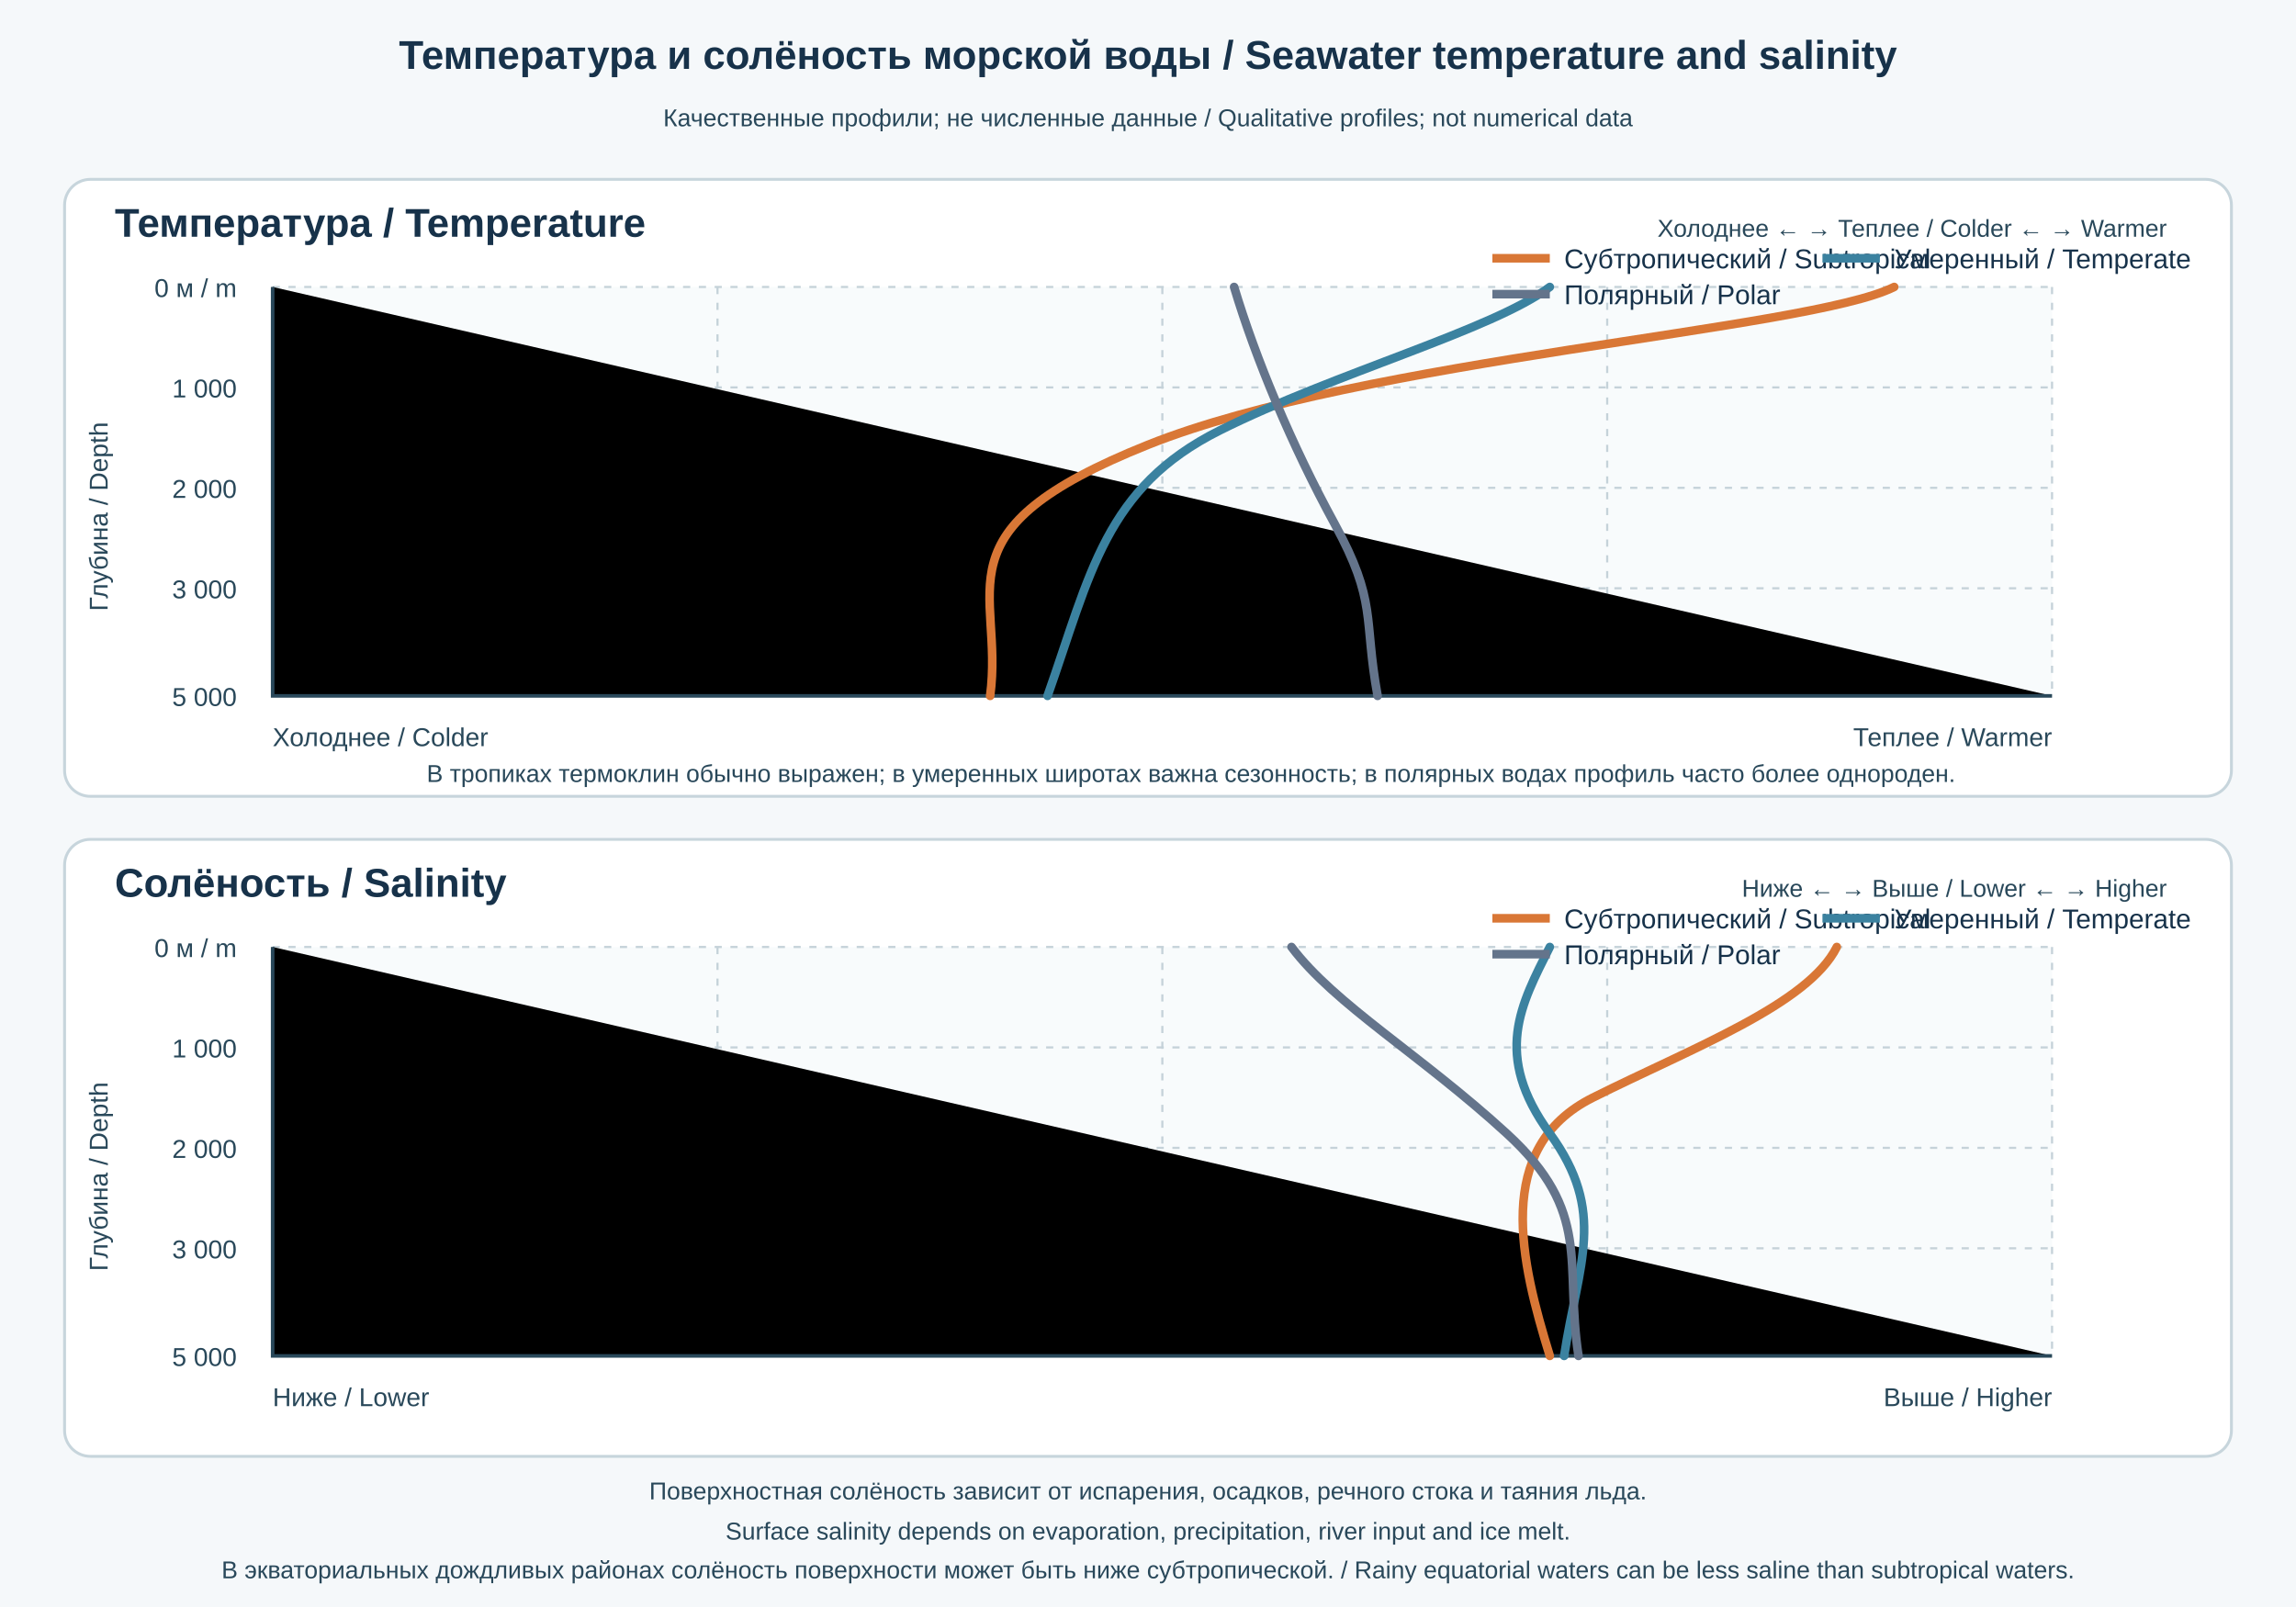
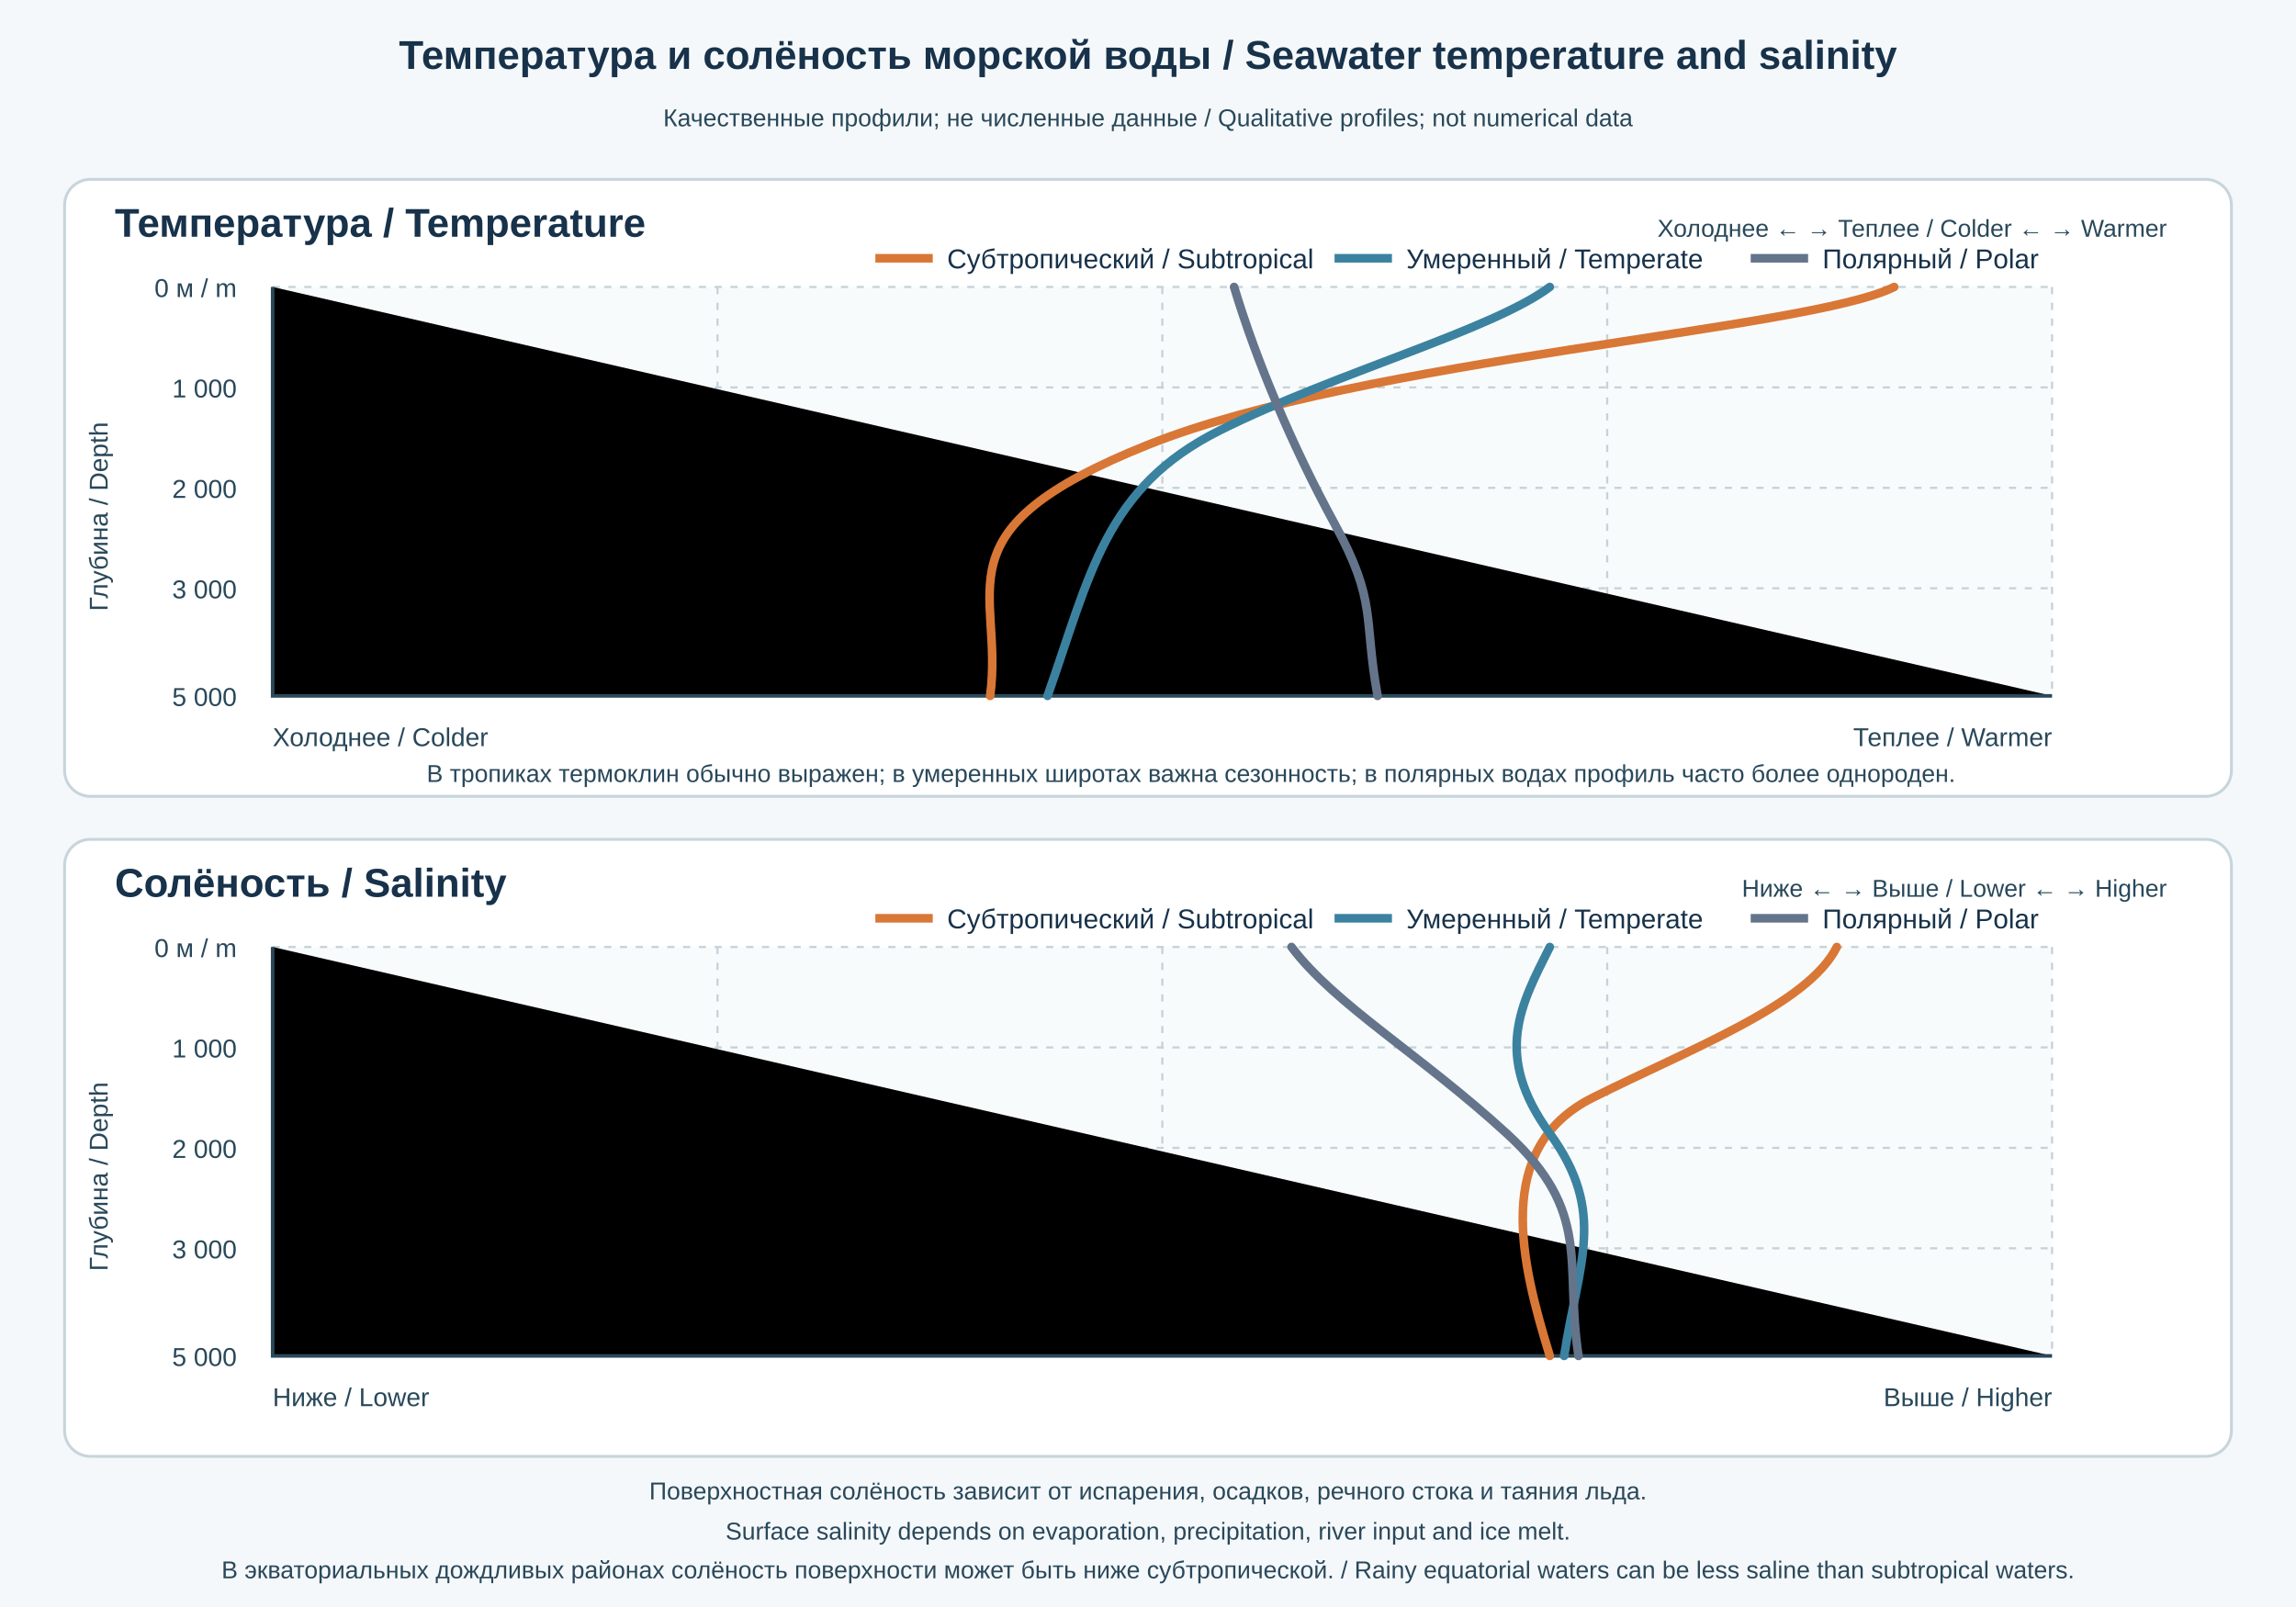
<svg xmlns="http://www.w3.org/2000/svg" viewBox="0 0 1600 1120" role="img" aria-labelledby="title desc">
  <defs>
    <style>
.h{font:700 28px Arial,sans-serif;fill:#17324a}.sub{font:600 21px Arial,sans-serif;fill:#17324a}.axis{font:18px Arial,sans-serif;fill:#29485a}.note{font:17px Arial,sans-serif;fill:#29485a}.grid{stroke:#c5d2d9;stroke-width:1.5;stroke-dasharray:5 6}.axisline{stroke:#29485a;stroke-width:2.5}.curve{fill:none;stroke-width:6;stroke-linecap:round;stroke-linejoin:round}.legend{font:19px Arial,sans-serif;fill:#17324a}
</style>
  </defs>
  <rect width="1600" height="1120" fill="#f5f8fa" />
  <text x="800" y="48" text-anchor="middle" class="h">Температура и солёность морской воды / Seawater temperature and salinity</text>
  <text x="800" y="88" text-anchor="middle" class="note">Качественные профили; не численные данные / Qualitative profiles; not numerical data</text>
  <rect x="45" y="125" width="1510" height="430" rx="18" fill="#ffffff" stroke="#c7d5dc" stroke-width="2" />
  <text x="80" y="165" class="h">Температура / Temperature</text>
  <text x="1510" y="165" text-anchor="end" class="note">Холоднее ← → Теплее / Colder ← → Warmer</text>
  <rect x="190" y="200" width="1240" height="285" fill="#f8fbfc" />
  <g class="grid">
    <path d="M190 200H1430 M190 270H1430 M190 340H1430 M190 410H1430 M190 485H1430" />
    <path d="M190 200V485 M500 200V485 M810 200V485 M1120 200V485 M1430 200V485" />
  </g>
  <path d="M190 200V485H1430" class="axisline" />
  <g class="axis">
    <text x="165" y="207" text-anchor="end">0 м / m</text>
    <text x="165" y="277" text-anchor="end">1 000</text>
    <text x="165" y="347" text-anchor="end">2 000</text>
    <text x="165" y="417" text-anchor="end">3 000</text>
    <text x="165" y="492" text-anchor="end">5 000</text>
    <text x="190" y="520">Холоднее / Colder</text>
    <text x="1430" y="520" text-anchor="end">Теплее / Warmer</text>
    <text x="75" y="360" transform="rotate(-90 75 360)" text-anchor="middle">Глубина / Depth</text>
  </g>
  <path d="M1320 200 C1260 230 950 250 800 310 S700 410 690 485" class="curve" stroke="#d97736" />
  <path d="M1080 200 C1040 230 930 260 850 300 S760 400 730 485" class="curve" stroke="#3b82a0" />
  <path d="M860 200 C875 250 900 310 930 365 S950 430 960 485" class="curve" stroke="#64748b" />
  <g class="legend">
-     <line x1="1040" y1="180" x2="1080" y2="180" stroke="#d97736" stroke-width="6" />
-     <text x="1090" y="187">Субтропический / Subtropical</text>
-     <line x1="1270" y1="180" x2="1310" y2="180" stroke="#3b82a0" stroke-width="6" />
-     <text x="1320" y="187">Умеренный / Temperate</text>
+     <line x1="610" y1="180" x2="650" y2="180" stroke="#d97736" stroke-width="6" />
+     <text x="660" y="187">Субтропический / Subtropical</text>
+     <line x1="930" y1="180" x2="970" y2="180" stroke="#3b82a0" stroke-width="6" />
+     <text x="980" y="187">Умеренный / Temperate</text>
+     <line x1="1220" y1="180" x2="1260" y2="180" stroke="#64748b" stroke-width="6" />
+     <text x="1270" y="187">Полярный / Polar</text>
  </g>
-   <line x1="1040" y1="205" x2="1080" y2="205" stroke="#64748b" stroke-width="6" />
-   <text x="1090" y="212" class="legend">Полярный / Polar</text>
  <text x="830" y="545" text-anchor="middle" class="note">В тропиках термоклин обычно выражен; в умеренных широтах важна сезонность; в полярных водах профиль часто более однороден.</text>
  <rect x="45" y="585" width="1510" height="430" rx="18" fill="#ffffff" stroke="#c7d5dc" stroke-width="2" />
  <text x="80" y="625" class="h">Солёность / Salinity</text>
  <text x="1510" y="625" text-anchor="end" class="note">Ниже ← → Выше / Lower ← → Higher</text>
  <rect x="190" y="660" width="1240" height="285" fill="#f8fbfc" />
  <g class="grid">
    <path d="M190 660H1430 M190 730H1430 M190 800H1430 M190 870H1430 M190 945H1430" />
    <path d="M190 660V945 M500 660V945 M810 660V945 M1120 660V945 M1430 660V945" />
  </g>
  <path d="M190 660V945H1430" class="axisline" />
  <g class="axis">
    <text x="165" y="667" text-anchor="end">0 м / m</text>
    <text x="165" y="737" text-anchor="end">1 000</text>
    <text x="165" y="807" text-anchor="end">2 000</text>
    <text x="165" y="877" text-anchor="end">3 000</text>
    <text x="165" y="952" text-anchor="end">5 000</text>
    <text x="190" y="980">Ниже / Lower</text>
    <text x="1430" y="980" text-anchor="end">Выше / Higher</text>
    <text x="75" y="820" transform="rotate(-90 75 820)" text-anchor="middle">Глубина / Depth</text>
  </g>
  <path d="M1280 660 C1260 700 1180 730 1110 765 S1060 880 1080 945" class="curve" stroke="#d97736" />
  <path d="M1080 660 C1060 700 1040 735 1080 790 S1100 880 1090 945" class="curve" stroke="#3b82a0" />
  <path d="M900 660 C930 700 990 735 1050 790 S1090 880 1100 945" class="curve" stroke="#64748b" />
  <g class="legend">
-     <line x1="1040" y1="640" x2="1080" y2="640" stroke="#d97736" stroke-width="6" />
-     <text x="1090" y="647">Субтропический / Subtropical</text>
-     <line x1="1270" y1="640" x2="1310" y2="640" stroke="#3b82a0" stroke-width="6" />
-     <text x="1320" y="647">Умеренный / Temperate</text>
+     <line x1="610" y1="640" x2="650" y2="640" stroke="#d97736" stroke-width="6" />
+     <text x="660" y="647">Субтропический / Subtropical</text>
+     <line x1="930" y1="640" x2="970" y2="640" stroke="#3b82a0" stroke-width="6" />
+     <text x="980" y="647">Умеренный / Temperate</text>
+     <line x1="1220" y1="640" x2="1260" y2="640" stroke="#64748b" stroke-width="6" />
+     <text x="1270" y="647">Полярный / Polar</text>
  </g>
-   <line x1="1040" y1="665" x2="1080" y2="665" stroke="#64748b" stroke-width="6" />
-   <text x="1090" y="672" class="legend">Полярный / Polar</text>
  <text x="800" y="1045" text-anchor="middle" class="note">Поверхностная солёность зависит от испарения, осадков, речного стока и таяния льда.</text>
  <text x="800" y="1073" text-anchor="middle" class="note">Surface salinity depends on evaporation, precipitation, river input and ice melt.</text>
  <text x="800" y="1100" text-anchor="middle" class="note">В экваториальных дождливых районах солёность поверхности может быть ниже субтропической. / Rainy equatorial waters can be less saline than subtropical waters.</text>
</svg>
